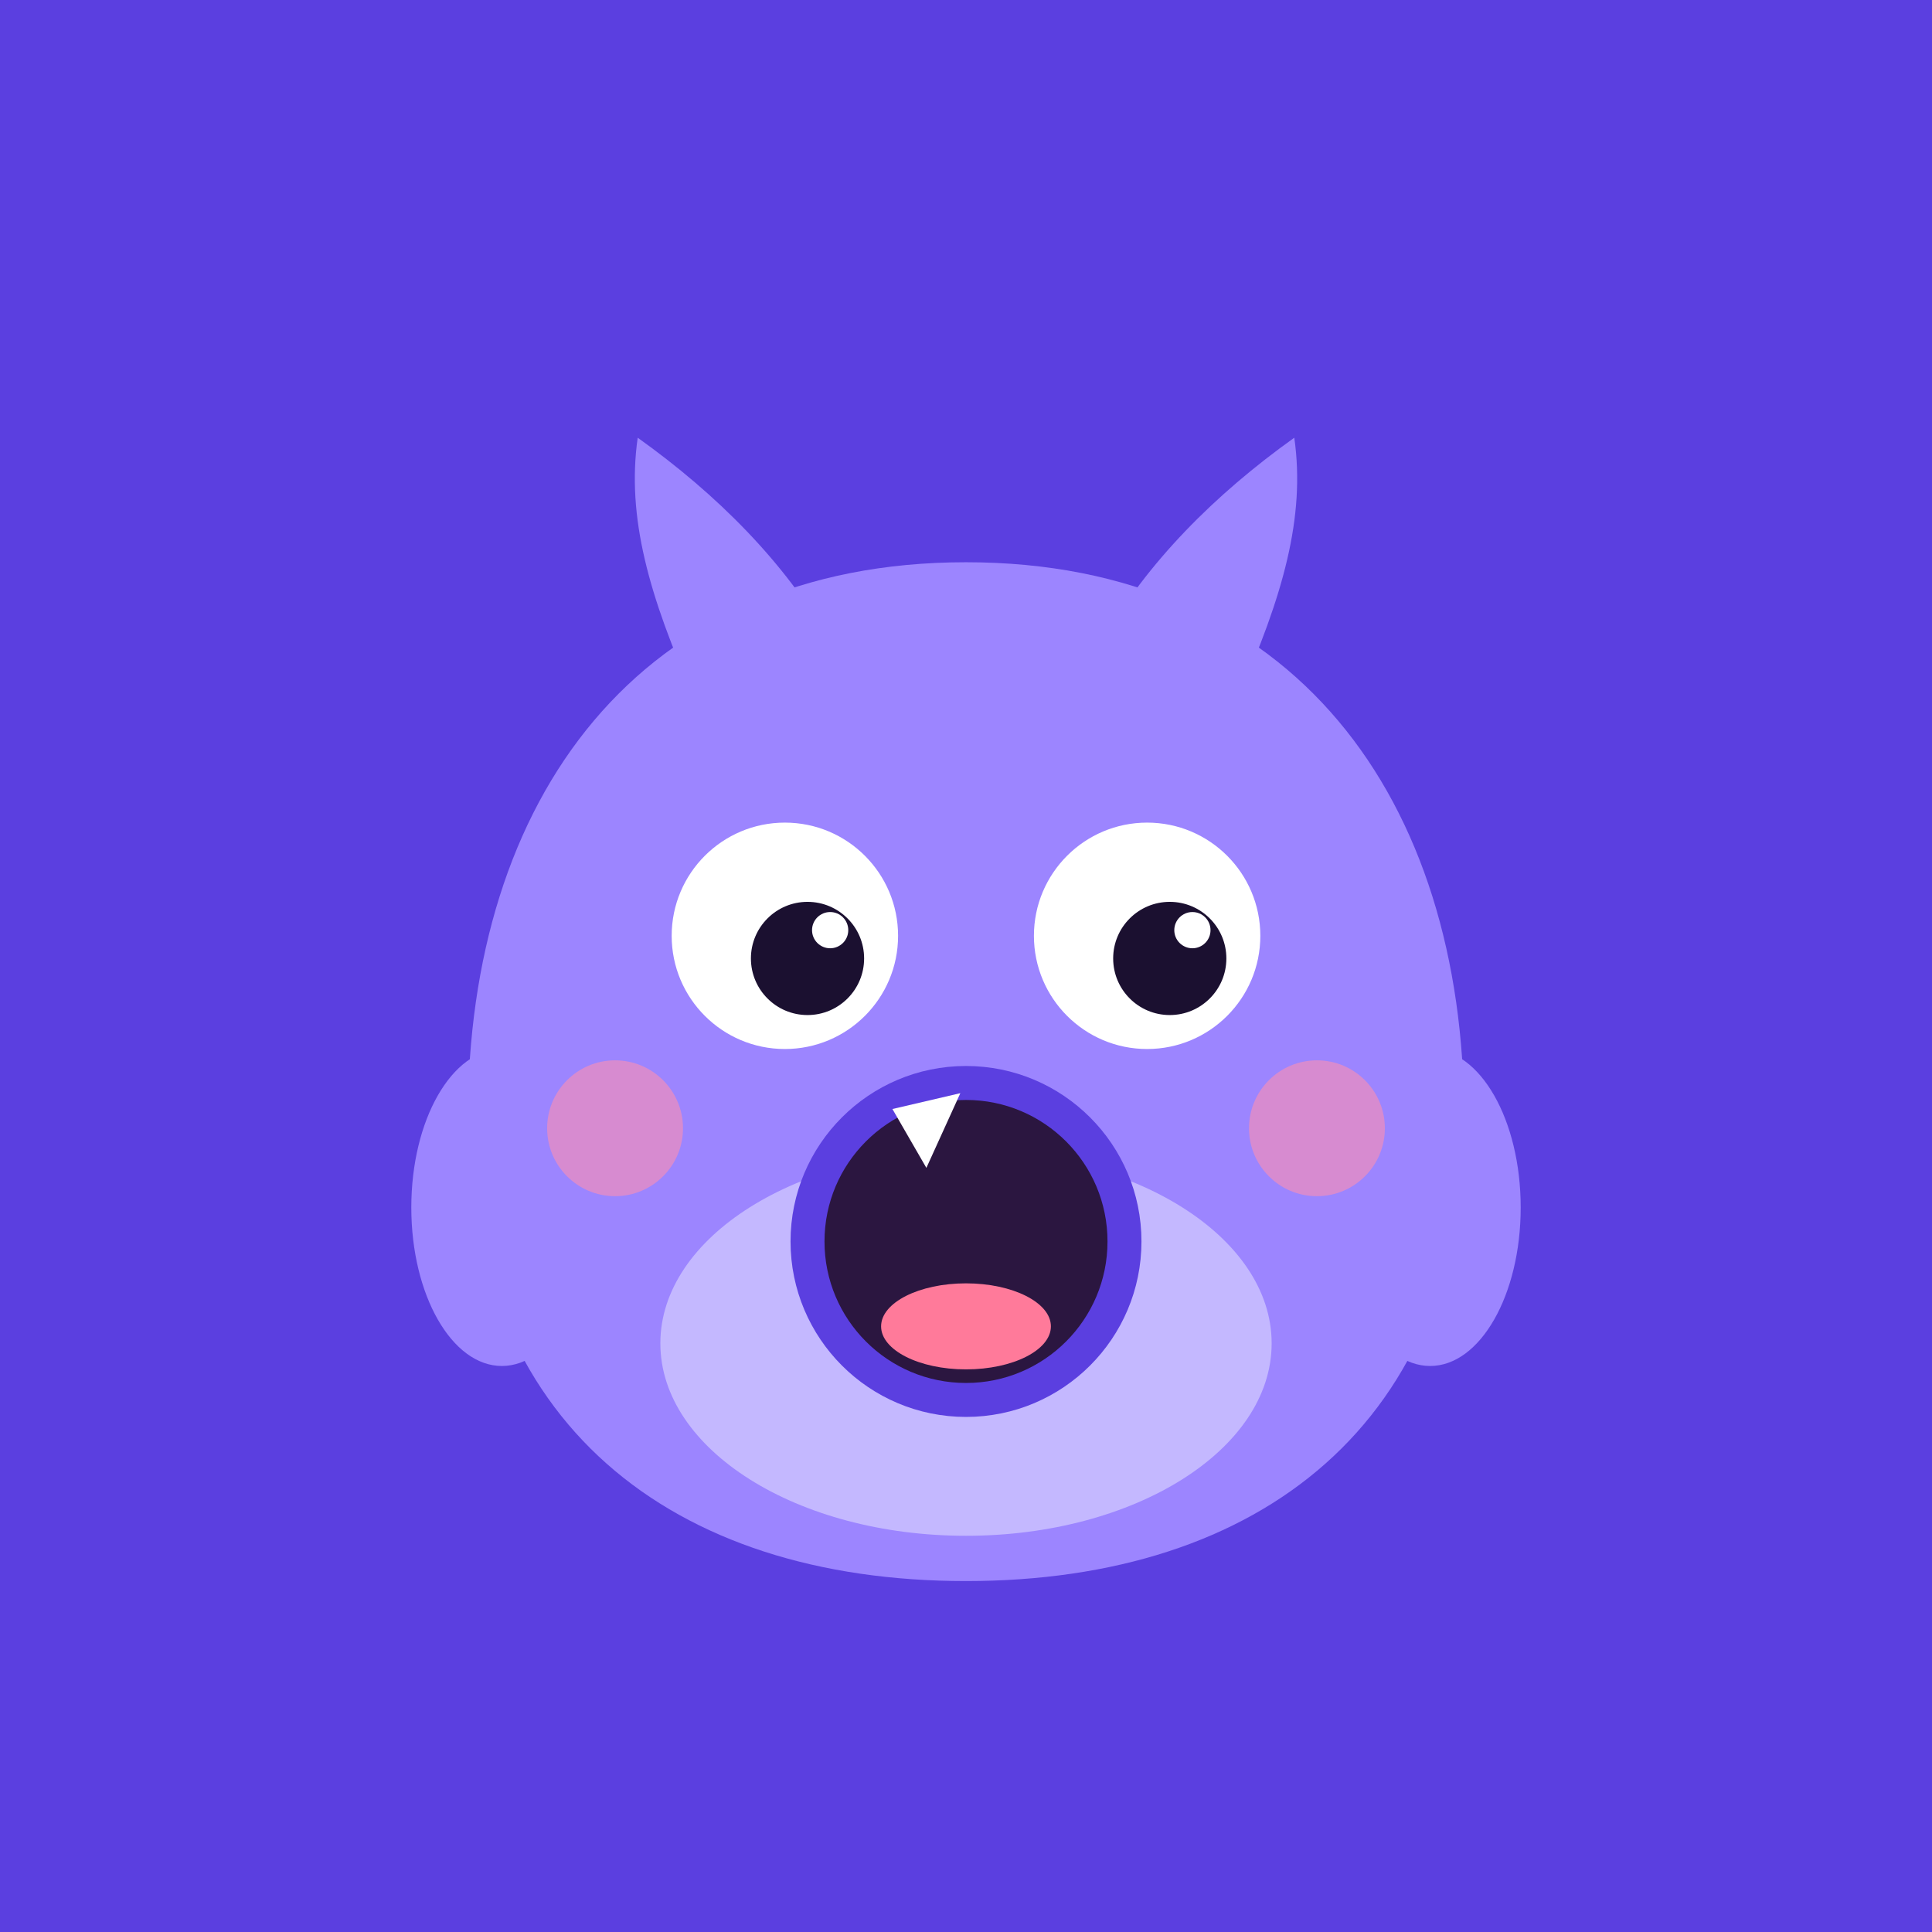
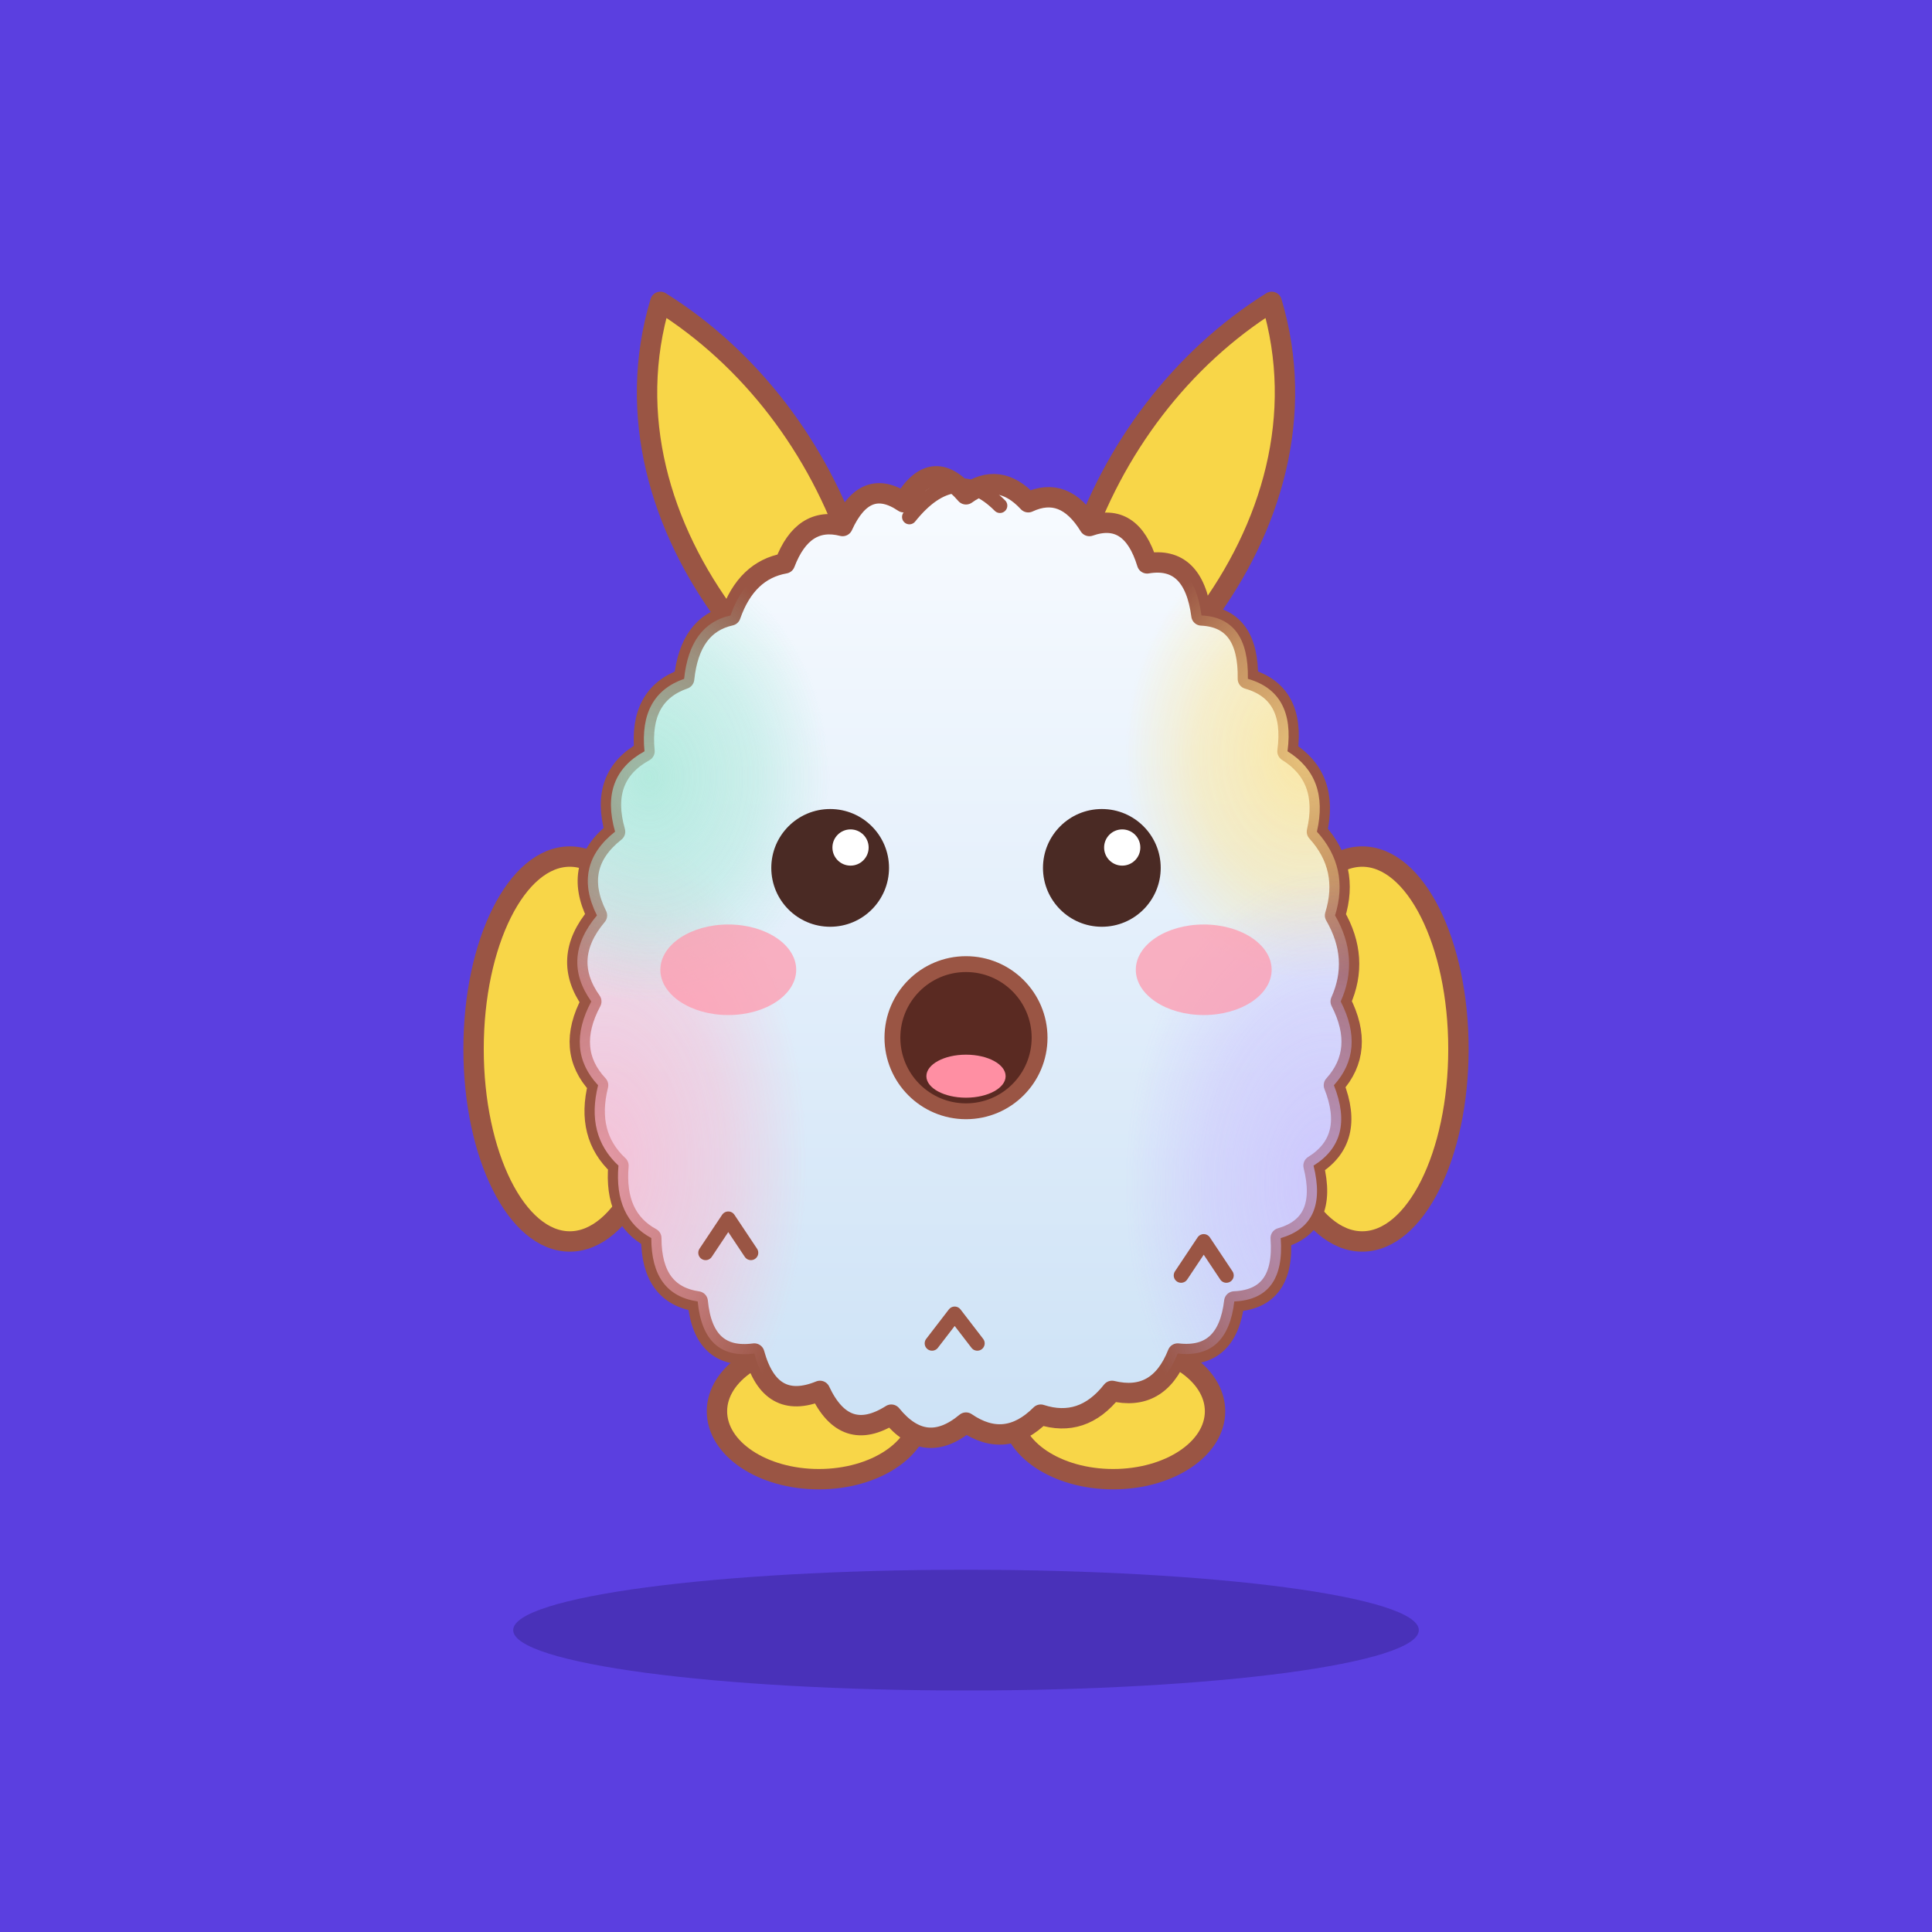
<svg xmlns="http://www.w3.org/2000/svg" viewBox="0 0 512 512">
  <rect width="512" height="512" fill="#5B3FE0" />
-   <g transform="translate(76 92) scale(3)">
-     <ellipse cx="19" cy="76" rx="8" ry="14" fill="#9C85FF" />
-     <ellipse cx="101" cy="76" rx="8" ry="14" fill="#9C85FF" />
-     <path d="M36 31 C32 22 30 15 31 8 C38 13 44 19 48 26 Z" fill="#9C85FF" />
-     <path d="M84 31 C88 22 90 15 89 8 C82 13 76 19 72 26 Z" fill="#9C85FF" />
-     <path d="M60 19 C89 19 104 40 104 68 C104 95 86 109 60 109 C34 109 16 95 16 68 C16 40 31 19 60 19 Z" fill="#9C85FF" />
-     <ellipse cx="60" cy="88" rx="27" ry="17" fill="#C4B8FF" />
-     <circle cx="44" cy="52" r="10" fill="#fff" />
-     <circle cx="76" cy="52" r="10" fill="#fff" />
-     <circle cx="46" cy="54" r="5" fill="#1B1030" />
-     <circle cx="78" cy="54" r="5" fill="#1B1030" />
-     <circle cx="48" cy="51.5" r="1.6" fill="#fff" />
-     <circle cx="80" cy="51.5" r="1.6" fill="#fff" />
-     <circle cx="29" cy="69" r="6" fill="#FF8FB1" opacity=".6" />
-     <circle cx="91" cy="69" r="6" fill="#FF8FB1" opacity=".6" />
-     <circle cx="60" cy="79" r="14" fill="#2B1640" stroke="#5B3FE0" stroke-width="3" />
-     <ellipse cx="60" cy="86.5" rx="7.5" ry="3.8" fill="#FF7A9A" />
-     <path d="M53.5 67.3 L56.5 72.5 L59.5 65.9 Z" fill="#fff" />
+   <ellipse cx="256" cy="432" rx="120" ry="16" fill="#3A2699" opacity=".55" />
+   <g transform="translate(76 56) scale(3)">
+     <defs>
+       <linearGradient id="bm1g" x1="0" y1="0" x2="0" y2="1">
+         <stop offset="0" stop-color="#F8FBFF" />
+         <stop offset="1" stop-color="#CDE2F6" />
+       </linearGradient>
+       <radialGradient id="bm1w0">
+         <stop offset="0" stop-color="#FFB3CB" stop-opacity=".9" />
+         <stop offset=".6" stop-color="#FFB3CB" stop-opacity=".5" />
+         <stop offset="1" stop-color="#FFB3CB" stop-opacity="0" />
+       </radialGradient>
+       <radialGradient id="bm1w1">
+         <stop offset="0" stop-color="#9FE7D3" stop-opacity=".9" />
+         <stop offset=".6" stop-color="#9FE7D3" stop-opacity=".5" />
+         <stop offset="1" stop-color="#9FE7D3" stop-opacity="0" />
+       </radialGradient>
+       <radialGradient id="bm1w2">
+         <stop offset="0" stop-color="#FFE48C" stop-opacity=".9" />
+         <stop offset=".6" stop-color="#FFE48C" stop-opacity=".5" />
+         <stop offset="1" stop-color="#FFE48C" stop-opacity="0" />
+       </radialGradient>
+       <radialGradient id="bm1w3">
+         <stop offset="0" stop-color="#C7B6FF" stop-opacity=".9" />
+         <stop offset=".6" stop-color="#C7B6FF" stop-opacity=".5" />
+         <stop offset="1" stop-color="#C7B6FF" stop-opacity="0" />
+       </radialGradient>
+       <clipPath id="bm1c">
+         <path d="M60.0 25.0 Q62.9 22.9 65.5 25.7 Q68.7 24.2 70.9 27.8 Q74.6 26.5 76.0 31.1 Q80.1 30.4 80.8 35.7 Q85.0 35.9 84.9 41.3 Q89.1 42.5 88.4 47.7 Q92.1 50.0 91.0 54.8 Q93.9 58.0 92.6 62.2 Q94.8 66.0 93.1 69.8 Q95.3 74.1 92.5 77.2 Q94.4 82.0 90.7 84.3 Q92.0 89.5 87.8 90.7 Q88.2 96.1 83.7 96.3 Q83.1 101.4 78.7 100.9 Q77.0 105.2 72.9 104.2 Q70.3 107.5 66.6 106.3 Q63.5 109.4 60.0 107.0 Q56.4 110.0 53.4 106.3 Q49.3 108.9 47.1 104.2 Q42.7 106.0 41.3 100.9 Q36.8 101.5 36.3 96.3 Q32.2 95.7 32.2 90.7 Q28.9 88.9 29.3 84.3 Q26.4 81.6 27.5 77.2 Q24.6 74.1 26.9 69.8 Q24.2 66.0 27.4 62.2 Q25.2 57.8 29.0 54.8 Q27.6 49.9 31.6 47.7 Q31.1 42.7 35.1 41.3 Q35.6 36.5 39.2 35.7 Q40.6 31.7 44.0 31.1 Q45.6 26.9 49.1 27.8 Q51.1 23.4 54.5 25.7 Q57.0 21.5 60.0 25.0 Z" />
+       </clipPath>
+     </defs>
+     <g class="m-body">
+       <ellipse class="m-arm m-arm-l" cx="25" cy="74" rx="8.5" ry="17" fill="#F8D648" stroke="#9A5544" stroke-width="1.8" />
+       <ellipse class="m-arm m-arm-r" cx="95" cy="74" rx="8.5" ry="17" fill="#F8D648" stroke="#9A5544" stroke-width="1.8" />
+       <ellipse cx="47" cy="106" rx="9" ry="6" fill="#F8D648" stroke="#9A5544" stroke-width="1.8" />
+       <ellipse cx="73" cy="106" rx="9" ry="6" fill="#F8D648" stroke="#9A5544" stroke-width="1.8" />
+       <path d="M39 36 C33 28 30 18 33 8 C41 13 47 21 50 30 Z" fill="#F8D648" stroke="#9A5544" stroke-width="1.8" stroke-linejoin="round" />
+       <path d="M81 36 C87 28 90 18 87 8 C79 13 73 21 70 30 Z" fill="#F8D648" stroke="#9A5544" stroke-width="1.8" stroke-linejoin="round" />
+       <path class="ink" d="M60.0 25.0 Q62.9 22.9 65.5 25.7 Q68.7 24.2 70.9 27.8 Q74.6 26.5 76.0 31.1 Q80.1 30.4 80.8 35.7 Q85.0 35.9 84.9 41.3 Q89.1 42.5 88.4 47.7 Q92.1 50.0 91.0 54.8 Q93.9 58.0 92.6 62.2 Q94.8 66.0 93.1 69.8 Q95.3 74.1 92.5 77.2 Q94.4 82.0 90.7 84.3 Q92.0 89.5 87.8 90.7 Q88.2 96.1 83.7 96.3 Q83.1 101.4 78.7 100.9 Q77.0 105.2 72.9 104.2 Q70.3 107.5 66.6 106.3 Q63.5 109.4 60.0 107.0 Q56.4 110.0 53.4 106.3 Q49.3 108.9 47.1 104.2 Q42.7 106.0 41.3 100.9 Q36.8 101.5 36.3 96.3 Q32.2 95.7 32.2 90.7 Q28.9 88.9 29.3 84.3 Q26.4 81.6 27.5 77.2 Q24.6 74.1 26.9 69.8 Q24.2 66.0 27.4 62.2 Q25.2 57.8 29.0 54.8 Q27.6 49.9 31.6 47.7 Q31.1 42.7 35.1 41.3 Q35.6 36.5 39.2 35.7 Q40.6 31.7 44.0 31.1 Q45.6 26.9 49.1 27.8 Q51.1 23.4 54.5 25.7 Q57.0 21.5 60.0 25.0 Z" fill="url(#bm1g)" stroke="#9A5544" stroke-width="1.8" stroke-linejoin="round" />
+       <g clip-path="url(#bm1c)">
+         <ellipse cx="28" cy="84" rx="18" ry="30" fill="url(#bm1w0)" opacity="0.8" />
+         <ellipse cx="32" cy="50" rx="16" ry="20" fill="url(#bm1w1)" opacity="0.8" />
+         <ellipse cx="90" cy="48" rx="16" ry="20" fill="url(#bm1w2)" opacity="0.85" />
+         <ellipse cx="92" cy="86" rx="18" ry="28" fill="url(#bm1w3)" opacity="0.75" />
+       </g>
+       <g class="ink-line" fill="none" stroke="#9A5544" stroke-width="1.3" stroke-linecap="round" stroke-linejoin="round">
+         <path d="M37 92 l2 -3 l2 3" />
+         <path d="M79 94 l2 -3 l2 3" />
+         <path d="M57 100 l2 -2.6 l2 2.6" />
+         <path d="M55 27 q4 -5 8 -1" />
+       </g>
+       <g class="m-eye m-pupils">
+         <circle cx="48" cy="58" r="5.2" fill="#4A2A24" />
+         <circle cx="72" cy="58" r="5.2" fill="#4A2A24" />
+         <circle cx="49.8" cy="56.2" r="1.6" fill="#FFFFFF" />
+         <circle cx="73.8" cy="56.2" r="1.6" fill="#FFFFFF" />
+       </g>
+       <path class="m-happy" display="none" d="M42.5 59 Q48 52.5 53.5 59 M66.5 59 Q72 52.5 77.5 59" fill="none" stroke="#4A2A24" stroke-width="2.8" stroke-linecap="round" />
+       <ellipse class="m-cheek" cx="39" cy="67" rx="6" ry="4" fill="#FF9AAE" opacity=".75" />
+       <ellipse class="m-cheek" cx="81" cy="67" rx="6" ry="4" fill="#FF9AAE" opacity=".75" />
+       <g class="m-mouth">
+         <circle cx="60" cy="73" r="6.5" fill="#5A2A22" stroke="#9A5544" stroke-width="1.4" />
+         <ellipse cx="60" cy="76.4" rx="3.5" ry="1.9" fill="#FF8FA3" />
+       </g>
+     </g>
  </g>
</svg>
